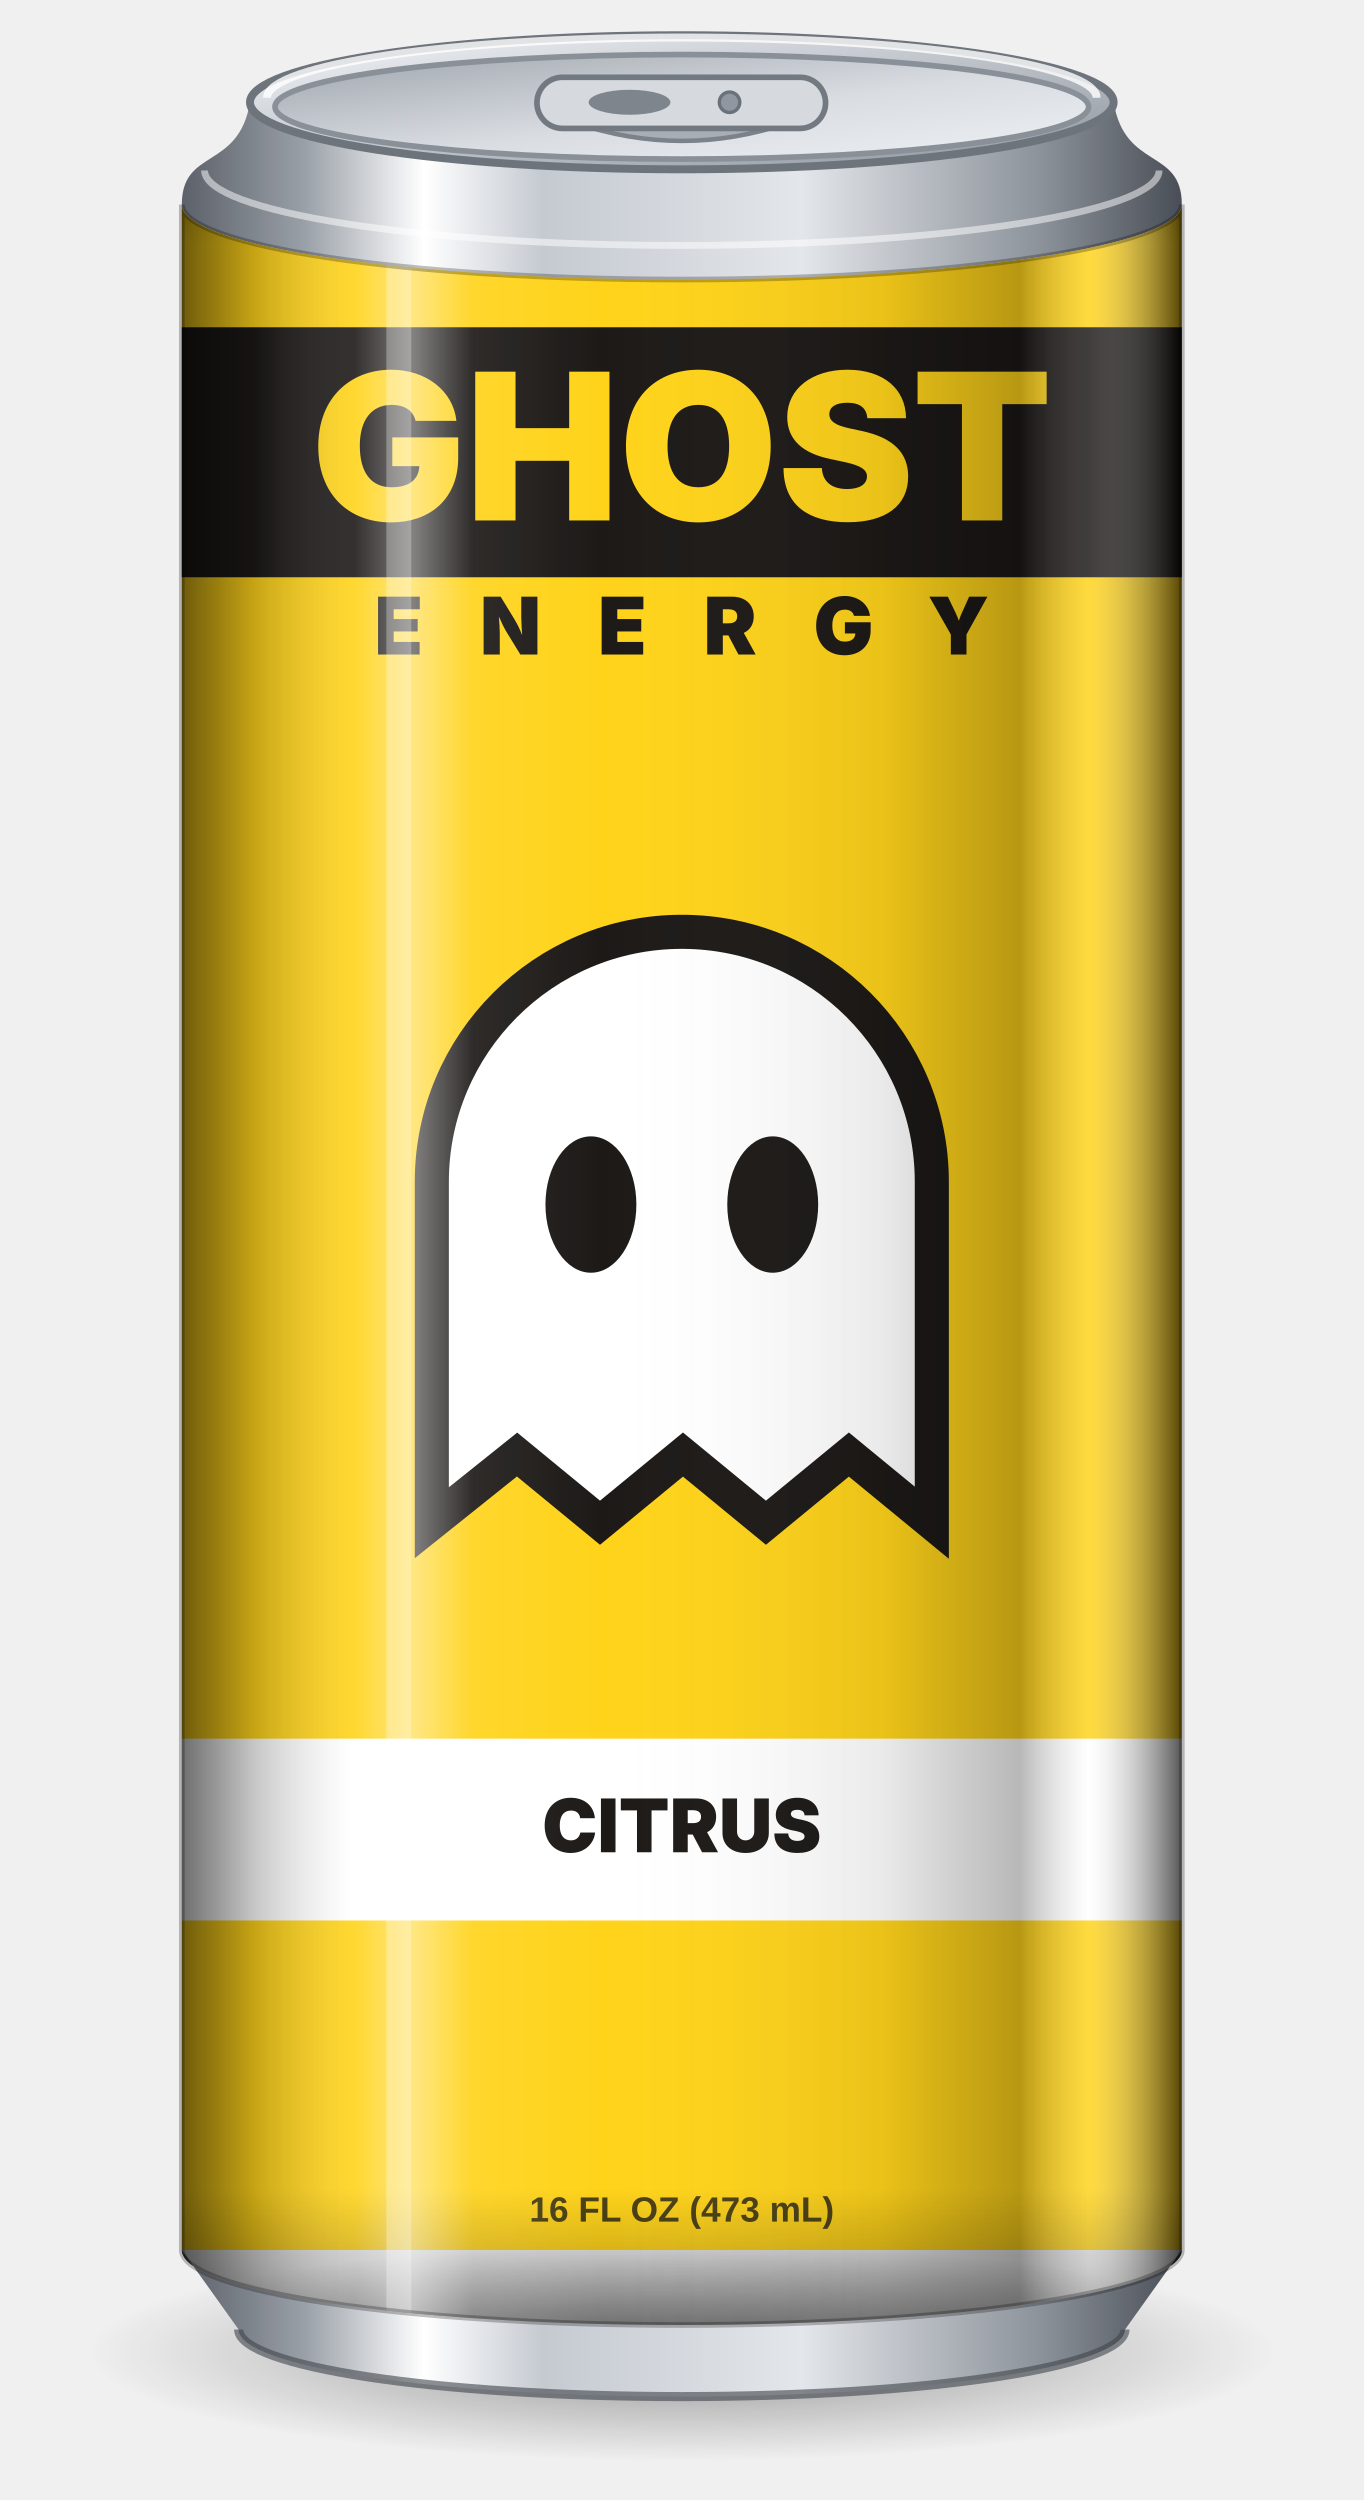
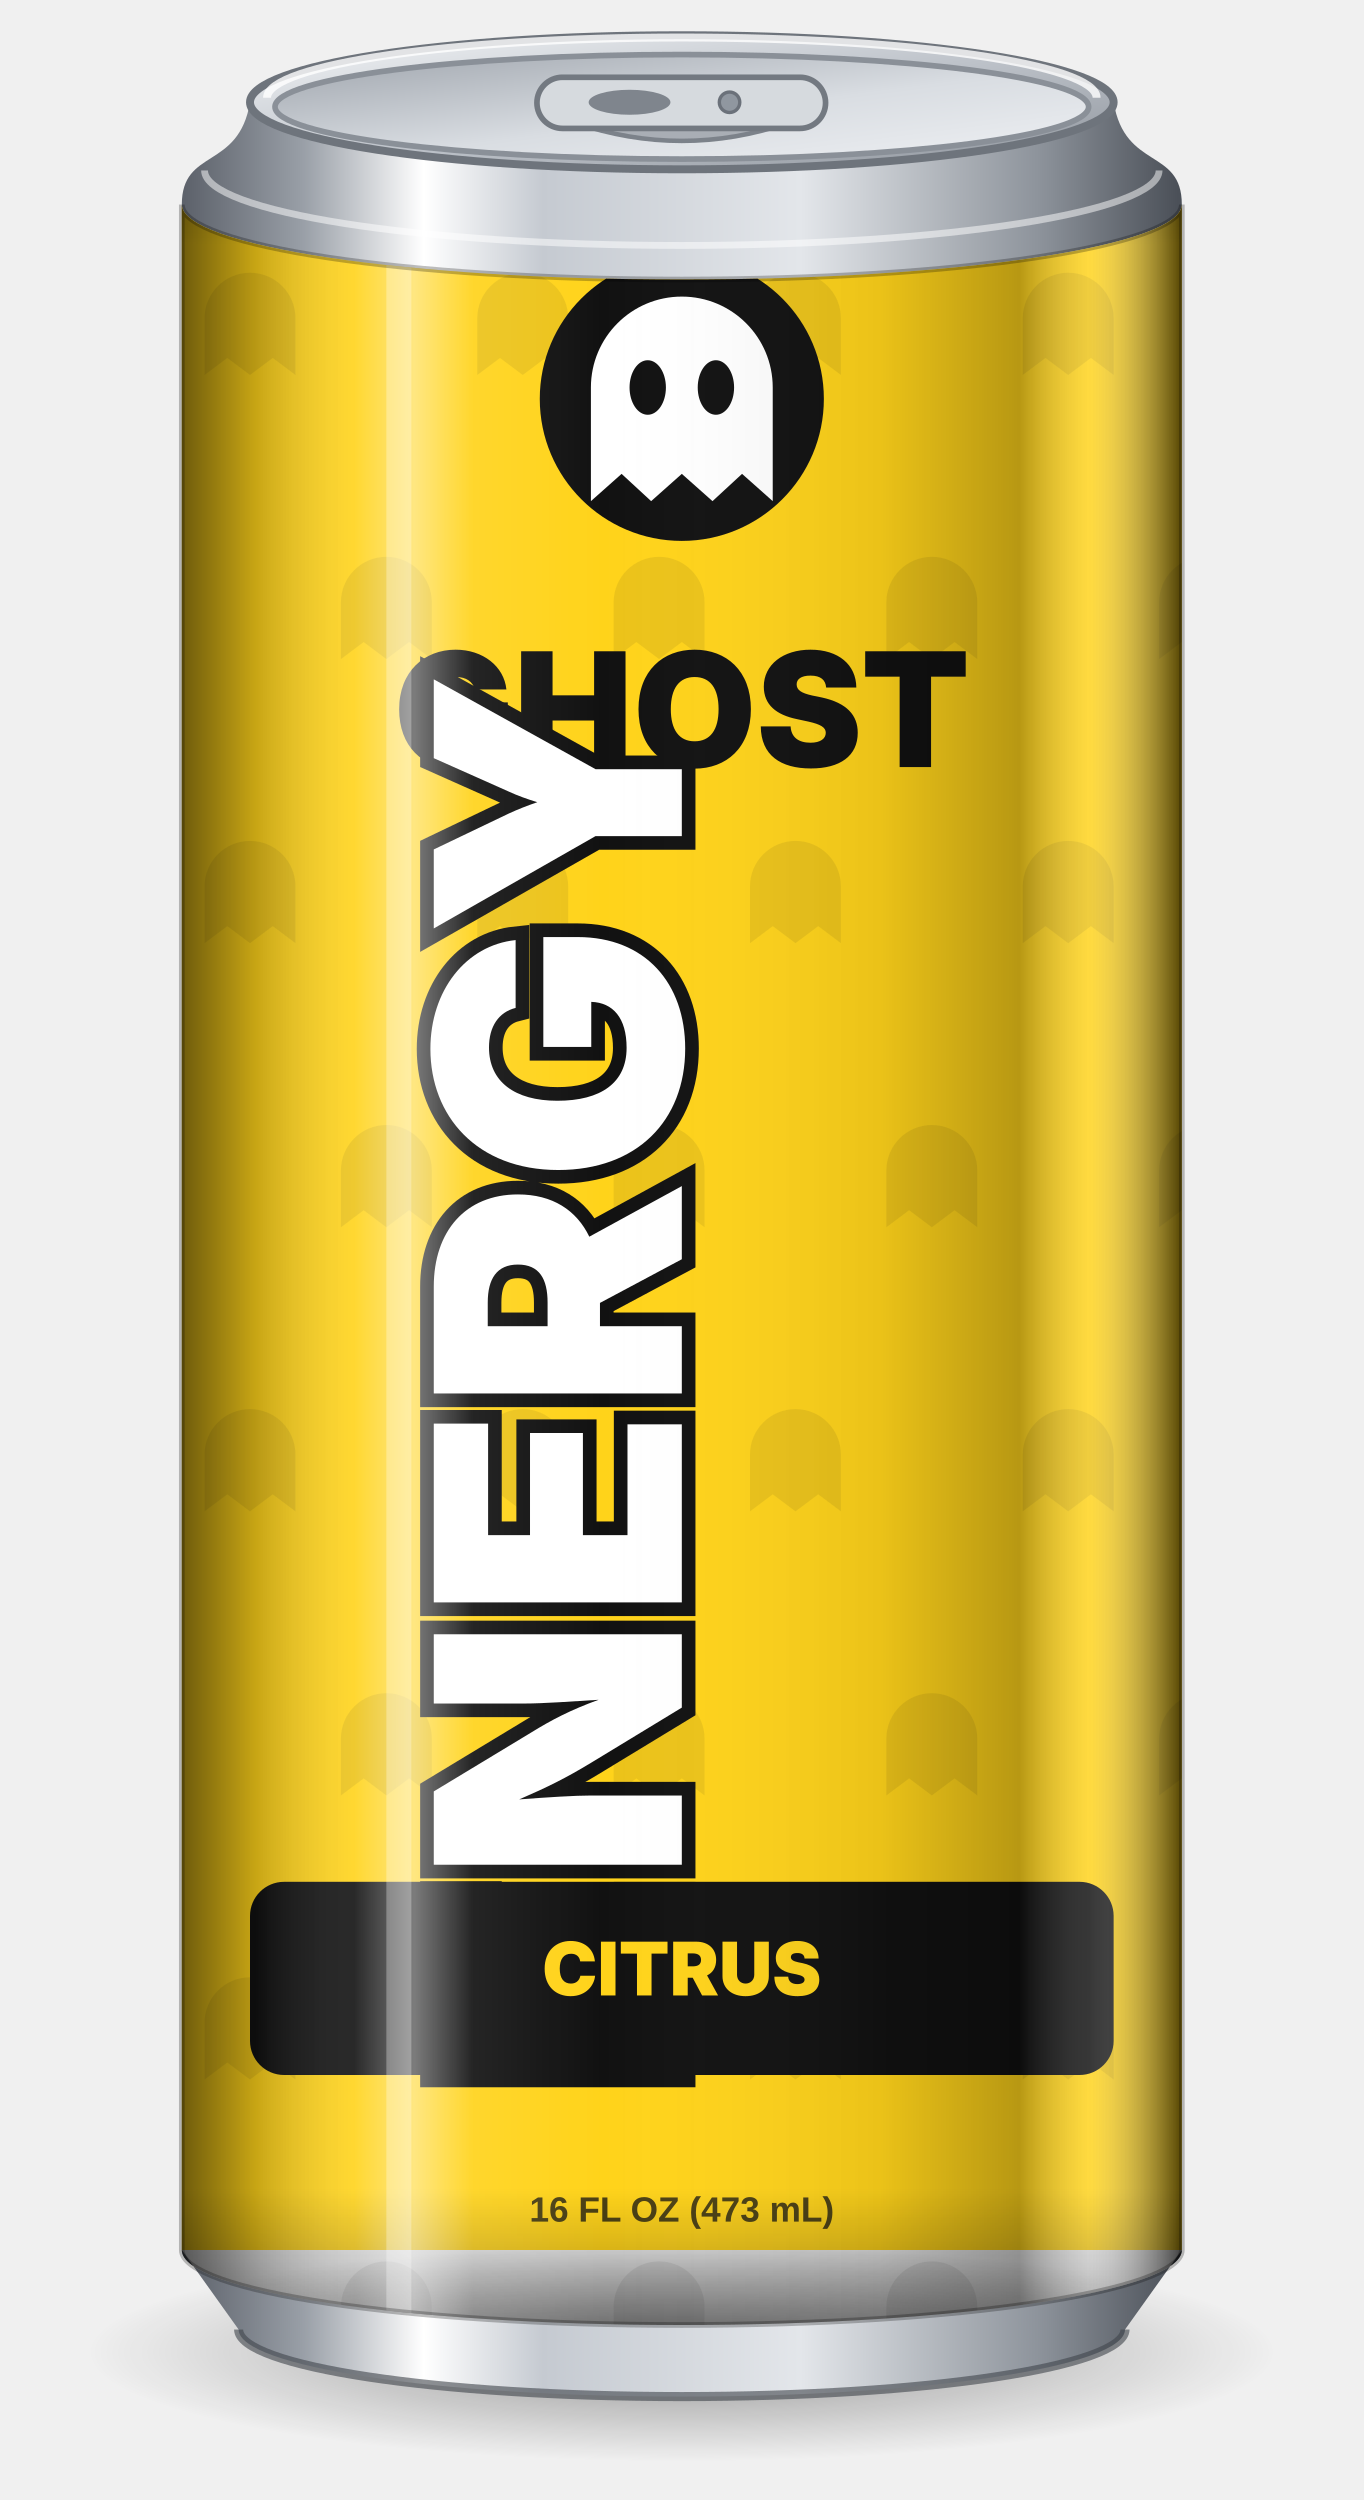
<svg xmlns="http://www.w3.org/2000/svg" viewBox="0 0 120 220" width="120" height="220" role="img" aria-label="Ghost Citrus can, Second Wind art">
  <defs>
    <linearGradient id="shade-ghost-citrus" x1="0" x2="1">
      <stop offset="0" stop-color="#000" stop-opacity="0.55" />
      <stop offset="0.07" stop-color="#000" stop-opacity="0.22" />
      <stop offset="0.17" stop-color="#fff" stop-opacity="0.10" />
      <stop offset="0.23" stop-color="#fff" stop-opacity="0.45" />
      <stop offset="0.29" stop-color="#fff" stop-opacity="0.08" />
      <stop offset="0.42" stop-color="#fff" stop-opacity="0" />
      <stop offset="0.70" stop-color="#000" stop-opacity="0.08" />
      <stop offset="0.84" stop-color="#000" stop-opacity="0.28" />
      <stop offset="0.91" stop-color="#fff" stop-opacity="0.16" />
      <stop offset="1" stop-color="#000" stop-opacity="0.62" />
    </linearGradient>
    <linearGradient id="vshade-ghost-citrus" x1="0" y1="0" x2="0" y2="1">
      <stop offset="0" stop-color="#000" stop-opacity="0.28" />
      <stop offset="0.05" stop-color="#000" stop-opacity="0" />
      <stop offset="0.94" stop-color="#000" stop-opacity="0" />
      <stop offset="1" stop-color="#000" stop-opacity="0.32" />
    </linearGradient>
    <linearGradient id="metal-ghost-citrus" x1="0" x2="1">
      <stop offset="0" stop-color="#5d626b" />
      <stop offset="0.12" stop-color="#9aa0a8" />
      <stop offset="0.24" stop-color="#ffffff" />
      <stop offset="0.36" stop-color="#c5cad1" />
      <stop offset="0.62" stop-color="#e3e6ea" />
      <stop offset="0.86" stop-color="#8d939b" />
      <stop offset="1" stop-color="#4b5058" />
    </linearGradient>
    <linearGradient id="lid-ghost-citrus" x1="0" y1="0" x2="1" y2="1">
      <stop offset="0" stop-color="#f4f6f8" />
      <stop offset="0.5" stop-color="#bfc4cb" />
      <stop offset="1" stop-color="#8e949c" />
    </linearGradient>
    <linearGradient id="well-ghost-citrus" x1="0" y1="0" x2="1" y2="1">
      <stop offset="0" stop-color="#9ea4ac" />
      <stop offset="0.55" stop-color="#d9dde2" />
      <stop offset="1" stop-color="#eef0f3" />
    </linearGradient>
    <radialGradient id="floor-ghost-citrus">
      <stop offset="0" stop-color="#000" stop-opacity="0.4" />
      <stop offset="1" stop-color="#000" stop-opacity="0" />
    </radialGradient>
    <clipPath id="body-ghost-citrus">
      <path d="M16 18 A44.0 6.6 0 0 0 104 18 L104 198 A44.0 6.6 0 0 1 16 198 Z" />
    </clipPath>
  </defs>
  <ellipse cx="60.0" cy="207" rx="52.0" ry="9.6" fill="url(#floor-ghost-citrus)" />
  <path d="M16 198 A44.0 6.6 0 0 0 104 198 L99 205 A39.0 5.9 0 0 1 21 205 Z" fill="url(#metal-ghost-citrus)" />
  <path d="M21 205 A39.0 5.9 0 0 0 99 205" stroke="#3f444b" stroke-width="0.8" fill="none" opacity="0.6" />
  <path d="M16 18 C16 13,21 15,22 9 L98 9 C99 15,104 13,104 18 A44.0 6.6 0 0 1 16 18 Z" fill="url(#metal-ghost-citrus)" />
  <path d="M18 15 A42.0 6.6 0 0 0 102 15" stroke="#fff" stroke-width="0.6" fill="none" opacity="0.5" />
  <g clip-path="url(#body-ghost-citrus)">
    <rect x="16" y="18" width="88" height="180" fill="#ffd31a" />
-     <rect x="16" y="28.8" width="88" height="22" fill="#1c1917" />
-     <text x="60.0" y="45.8" font-family="'Arial Black','Inter Black','Helvetica Neue',Arial,sans-serif" font-size="18" font-weight="900" text-anchor="middle" fill="#ffd31a" textLength="70.0" lengthAdjust="spacingAndGlyphs">GHOST</text>
-     <text x="60.0" y="57.6" font-family="'Arial Black','Inter Black','Helvetica Neue',Arial,sans-serif" font-size="7" font-weight="900" text-anchor="middle" fill="#1c1917" letter-spacing="5">ENERGY</text>
-     <path d="M38.0 134.0 V104.0 a22 22 0 0 1 44 0 V134.0 l-7.3 -6 -7.3 6 -7.3 -6 -7.3 6 -7.3 -6 z" fill="#fff" stroke="#1c1917" stroke-width="3" />
-     <ellipse cx="52.0" cy="106.0" rx="4" ry="6" fill="#1c1917" />
-     <ellipse cx="68.0" cy="106.0" rx="4" ry="6" fill="#1c1917" />
-     <rect x="16" y="153.0" width="88" height="16" fill="#fff" />
-     <text x="60.0" y="163.0" font-family="'Arial Black','Inter Black','Helvetica Neue',Arial,sans-serif" font-size="6.5" font-weight="900" text-anchor="middle" fill="#1c1917">CITRUS</text>
+     <path d="M18 33 V28 a4 4 0 0 1 8 0 V33 l-2 -1.5 -2 1.5 -2 -1.5 z" fill="#111111" opacity="0.08" />
+     <path d="M42 33 V28 a4 4 0 0 1 8 0 V33 l-2 -1.5 -2 1.5 -2 -1.5 z" fill="#111111" opacity="0.08" />
+     <path d="M66 33 V28 a4 4 0 0 1 8 0 V33 l-2 -1.5 -2 1.5 -2 -1.5 z" fill="#111111" opacity="0.08" />
+     <path d="M90 33 V28 a4 4 0 0 1 8 0 V33 l-2 -1.5 -2 1.5 -2 -1.5 z" fill="#111111" opacity="0.08" />
+     <path d="M30 58 V53 a4 4 0 0 1 8 0 V58 l-2 -1.5 -2 1.5 -2 -1.5 z" fill="#111111" opacity="0.08" />
+     <path d="M54 58 V53 a4 4 0 0 1 8 0 V58 l-2 -1.5 -2 1.5 -2 -1.5 z" fill="#111111" opacity="0.08" />
+     <path d="M78 58 V53 a4 4 0 0 1 8 0 V58 l-2 -1.5 -2 1.5 -2 -1.5 z" fill="#111111" opacity="0.08" />
+     <path d="M102 58 V53 a4 4 0 0 1 8 0 V58 l-2 -1.5 -2 1.5 -2 -1.5 z" fill="#111111" opacity="0.08" />
+     <path d="M18 83 V78 a4 4 0 0 1 8 0 V83 l-2 -1.5 -2 1.5 -2 -1.5 z" fill="#111111" opacity="0.08" />
+     <path d="M42 83 V78 a4 4 0 0 1 8 0 V83 l-2 -1.5 -2 1.5 -2 -1.5 z" fill="#111111" opacity="0.08" />
+     <path d="M66 83 V78 a4 4 0 0 1 8 0 V83 l-2 -1.5 -2 1.5 -2 -1.5 z" fill="#111111" opacity="0.08" />
+     <path d="M90 83 V78 a4 4 0 0 1 8 0 V83 l-2 -1.5 -2 1.5 -2 -1.5 z" fill="#111111" opacity="0.08" />
+     <path d="M30 108 V103 a4 4 0 0 1 8 0 V108 l-2 -1.5 -2 1.5 -2 -1.5 z" fill="#111111" opacity="0.08" />
+     <path d="M54 108 V103 a4 4 0 0 1 8 0 V108 l-2 -1.5 -2 1.5 -2 -1.5 z" fill="#111111" opacity="0.08" />
+     <path d="M78 108 V103 a4 4 0 0 1 8 0 V108 l-2 -1.5 -2 1.5 -2 -1.5 z" fill="#111111" opacity="0.08" />
+     <path d="M102 108 V103 a4 4 0 0 1 8 0 V108 l-2 -1.5 -2 1.5 -2 -1.5 z" fill="#111111" opacity="0.08" />
+     <path d="M18 133 V128 a4 4 0 0 1 8 0 V133 l-2 -1.5 -2 1.5 -2 -1.5 z" fill="#111111" opacity="0.08" />
+     <path d="M42 133 V128 a4 4 0 0 1 8 0 V133 l-2 -1.5 -2 1.5 -2 -1.5 z" fill="#111111" opacity="0.08" />
+     <path d="M66 133 V128 a4 4 0 0 1 8 0 V133 l-2 -1.5 -2 1.5 -2 -1.5 z" fill="#111111" opacity="0.08" />
+     <path d="M90 133 V128 a4 4 0 0 1 8 0 V133 l-2 -1.5 -2 1.5 -2 -1.5 z" fill="#111111" opacity="0.08" />
+     <path d="M30 158 V153 a4 4 0 0 1 8 0 V158 l-2 -1.5 -2 1.5 -2 -1.5 z" fill="#111111" opacity="0.08" />
+     <path d="M54 158 V153 a4 4 0 0 1 8 0 V158 l-2 -1.5 -2 1.5 -2 -1.5 z" fill="#111111" opacity="0.08" />
+     <path d="M78 158 V153 a4 4 0 0 1 8 0 V158 l-2 -1.5 -2 1.5 -2 -1.5 z" fill="#111111" opacity="0.08" />
+     <path d="M102 158 V153 a4 4 0 0 1 8 0 V158 l-2 -1.5 -2 1.5 -2 -1.5 z" fill="#111111" opacity="0.08" />
+     <path d="M18 183 V178 a4 4 0 0 1 8 0 V183 l-2 -1.5 -2 1.5 -2 -1.5 z" fill="#111111" opacity="0.08" />
+     <path d="M42 183 V178 a4 4 0 0 1 8 0 V183 l-2 -1.5 -2 1.5 -2 -1.5 z" fill="#111111" opacity="0.08" />
+     <path d="M66 183 V178 a4 4 0 0 1 8 0 V183 l-2 -1.5 -2 1.5 -2 -1.5 z" fill="#111111" opacity="0.08" />
+     <path d="M90 183 V178 a4 4 0 0 1 8 0 V183 l-2 -1.5 -2 1.5 -2 -1.5 z" fill="#111111" opacity="0.08" />
+     <path d="M30 208 V203 a4 4 0 0 1 8 0 V208 l-2 -1.5 -2 1.5 -2 -1.5 z" fill="#111111" opacity="0.08" />
+     <path d="M54 208 V203 a4 4 0 0 1 8 0 V208 l-2 -1.5 -2 1.5 -2 -1.5 z" fill="#111111" opacity="0.08" />
+     <path d="M78 208 V203 a4 4 0 0 1 8 0 V208 l-2 -1.5 -2 1.5 -2 -1.5 z" fill="#111111" opacity="0.08" />
+     <path d="M102 208 V203 a4 4 0 0 1 8 0 V208 l-2 -1.5 -2 1.5 -2 -1.5 z" fill="#111111" opacity="0.08" />
+     <circle cx="60.0" cy="35.1" r="12.5" fill="#111" />
+     <path d="M52.0 44.1 V34.1 a8 8 0 0 1 16 0 V44.1 l-2.7 -2.4 -2.6 2.4 -2.7 -2.4 -2.7 2.4 -2.6 -2.4 z" fill="#fff" />
+     <ellipse cx="57.0" cy="34.1" rx="1.6" ry="2.4" fill="#111" />
+     <ellipse cx="63.0" cy="34.1" rx="1.6" ry="2.4" fill="#111" />
+     <text x="60.0" y="67.5" font-family="'Arial Black','Inter Black','Helvetica Neue',Arial,sans-serif" font-size="14" font-weight="900" text-anchor="middle" fill="#111" textLength="62.0" lengthAdjust="spacingAndGlyphs">GHOST</text>
+     <g transform="translate(60.0 121.5) rotate(-90)">
+       <text x="0.0" y="0.0" font-family="'Arial Black','Inter Black','Helvetica Neue',Arial,sans-serif" font-size="30" font-weight="900" text-anchor="middle" fill="#fff" textLength="79.2" lengthAdjust="spacingAndGlyphs" stroke="#111" stroke-width="2.4" paint-order="stroke">ENERGY</text>
+     </g>
+     <rect x="22" y="165.6" width="76" height="17" rx="3" fill="#111" />
+     <text x="60.0" y="175.6" font-family="'Arial Black','Inter Black','Helvetica Neue',Arial,sans-serif" font-size="6.5" font-weight="900" text-anchor="middle" fill="#ffd31a">CITRUS</text>
    <text x="60.0" y="195.5" font-family="'Helvetica Neue',Arial,Inter,sans-serif" font-size="3.1" font-weight="700" text-anchor="middle" fill="#111111" opacity="0.75">16 FL OZ (473 mL)</text>
    <rect x="16" y="11.4" width="88" height="193.2" fill="url(#vshade-ghost-citrus)" />
    <rect x="16" y="11.4" width="88" height="193.2" fill="url(#shade-ghost-citrus)" />
    <rect x="34.0" y="11.4" width="2.2" height="193.2" fill="#fff" opacity="0.3" />
  </g>
  <path d="M16 18 A44.0 6.6 0 0 0 104 18 L104 198 A44.0 6.6 0 0 1 16 198 Z" fill="none" stroke="#000" stroke-opacity="0.25" stroke-width="0.5" />
  <ellipse cx="60.0" cy="9" rx="38.0" ry="5.9" fill="url(#lid-ghost-citrus)" stroke="#6e747c" stroke-width="0.7" />
  <ellipse cx="60.0" cy="9.4" rx="35.8" ry="4.6" fill="url(#well-ghost-citrus)" stroke="#8a9098" stroke-width="0.5" />
  <path d="M50.6 10.8 q9.4 3.2 18.8 0 l-2.5 -2.1 h-13.8 z" fill="#a9aeb5" stroke="#7c828a" stroke-width="0.4" />
  <path d="M49.5 6.8 h20.9 a2.2 2.2 0 0 1 0 4.5 h-20.9 a2.2 2.2 0 0 1 0 -4.5 z" fill="#d6dade" stroke="#737981" stroke-width="0.5" />
  <ellipse cx="55.4" cy="9" rx="3.6" ry="1.1" fill="#7f858d" />
  <circle cx="64.2" cy="9" r="0.9" fill="#9097a0" stroke="#6b717a" stroke-width="0.3" />
  <path d="M23.5 8.6 A36.5 5.3 0 0 1 96.5 8.6" stroke="#fff" stroke-width="0.7" fill="none" opacity="0.8" />
</svg>
